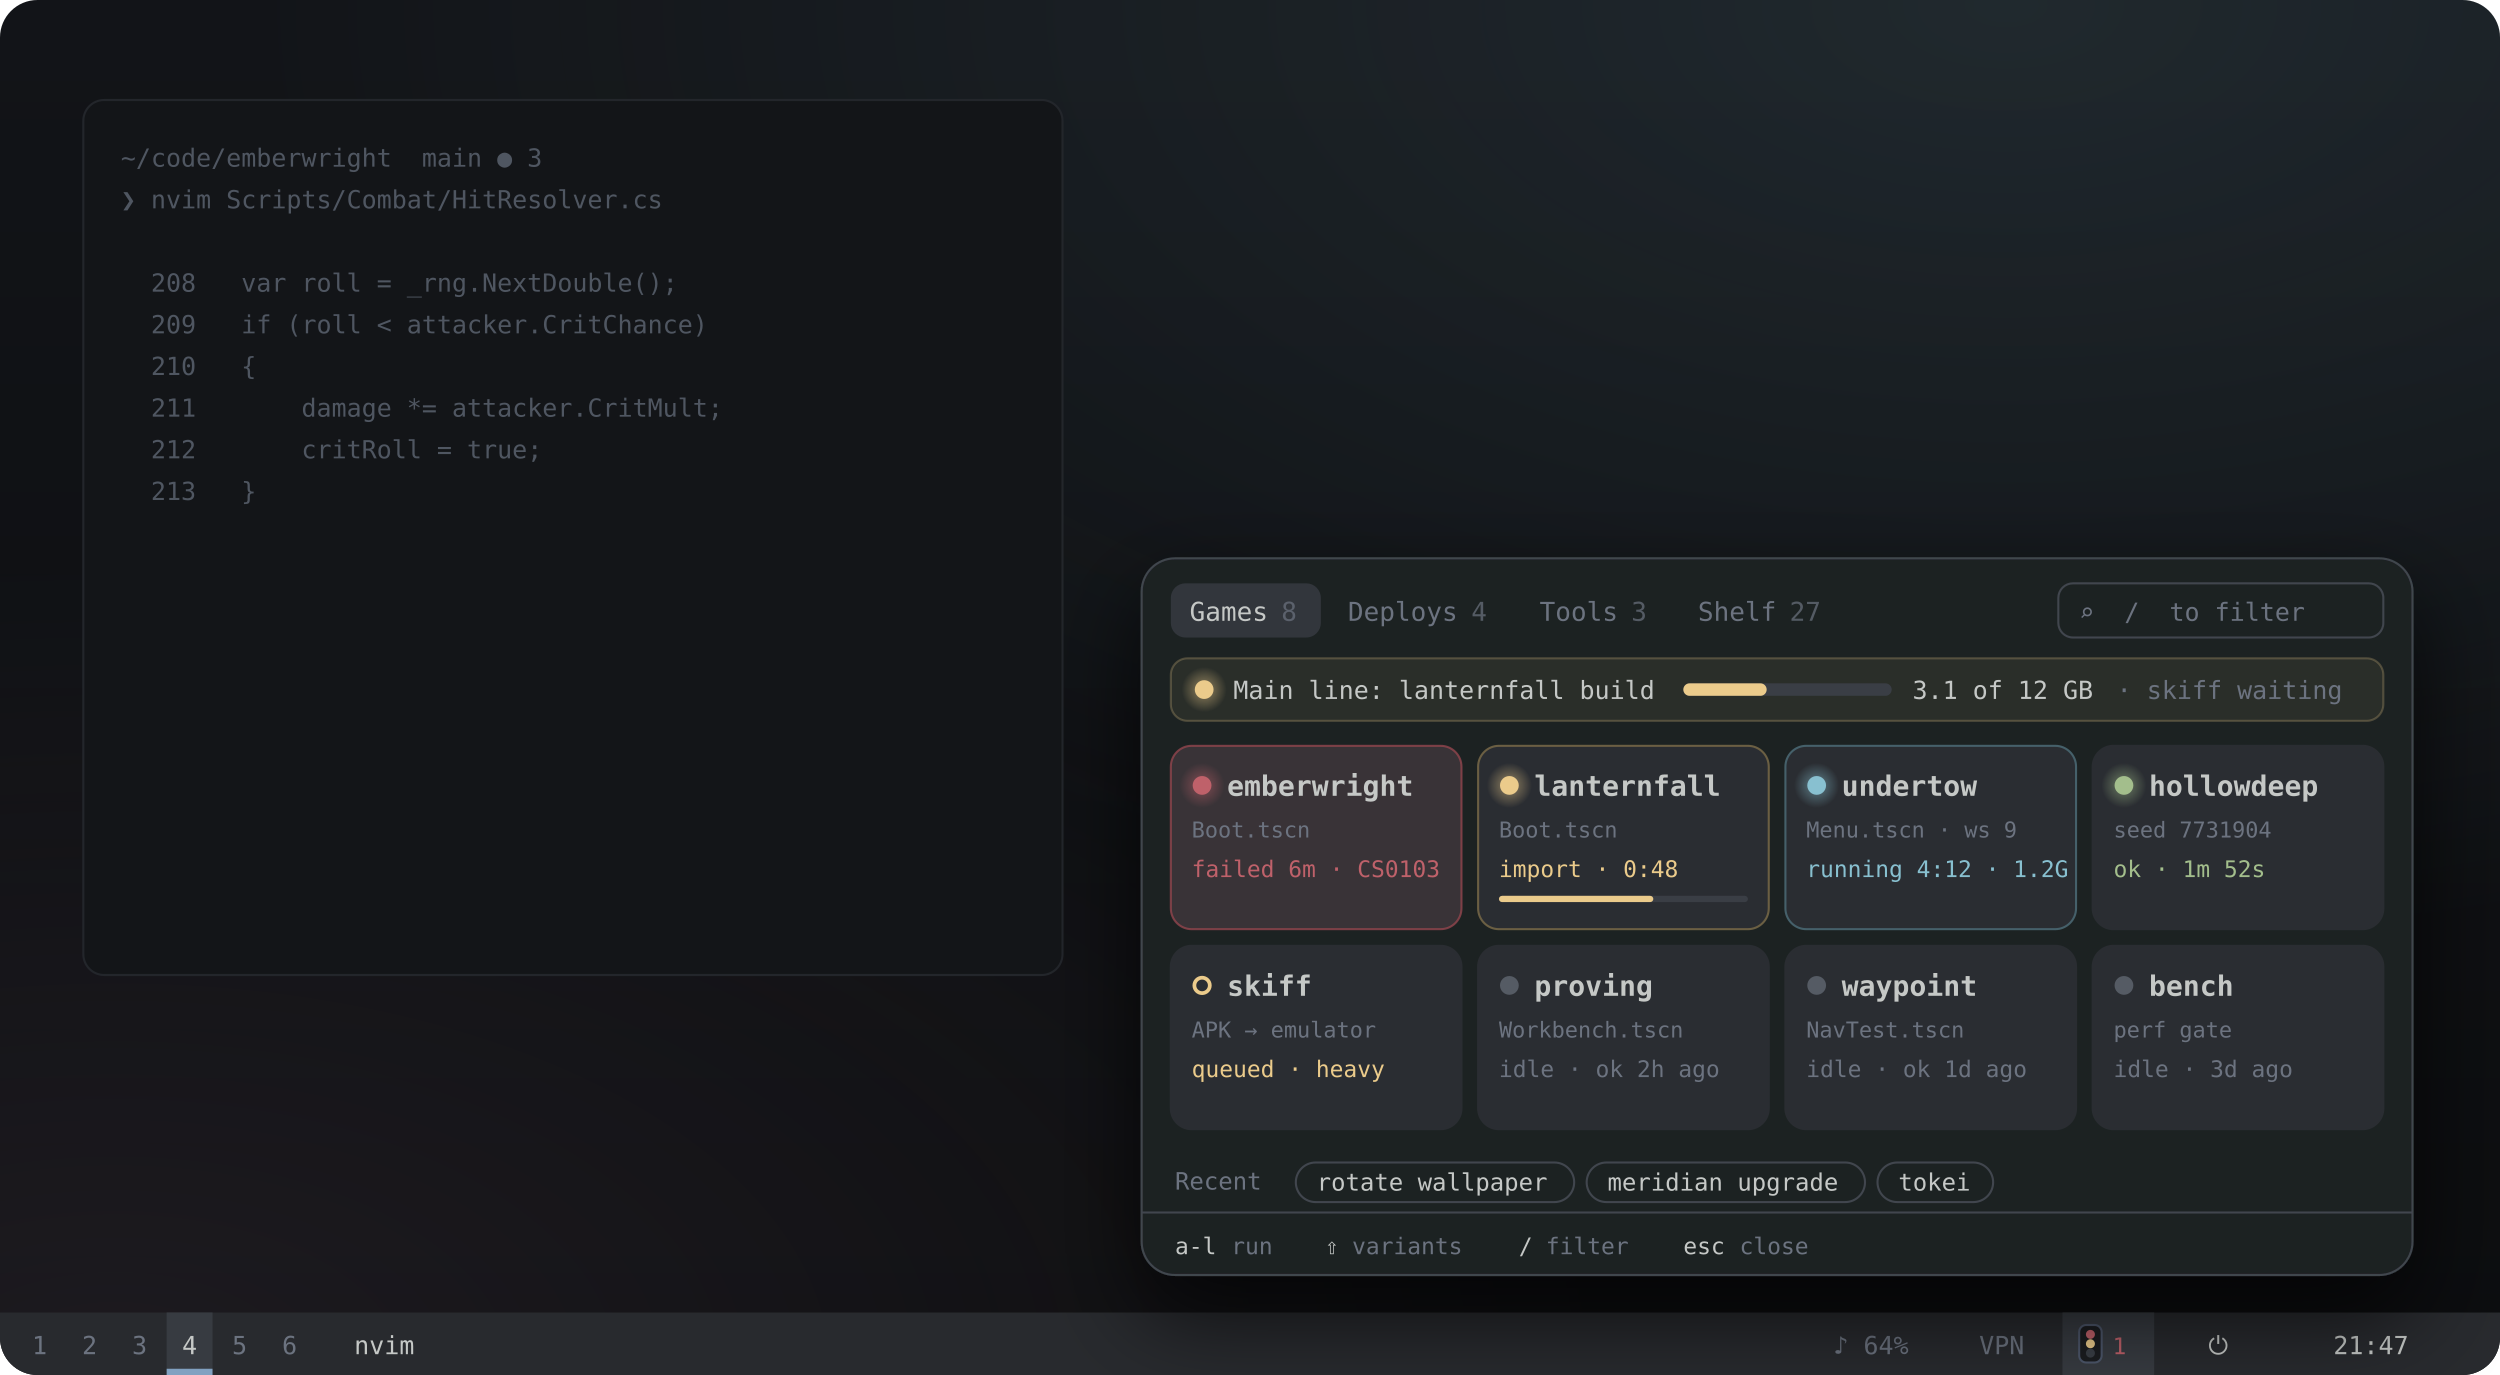
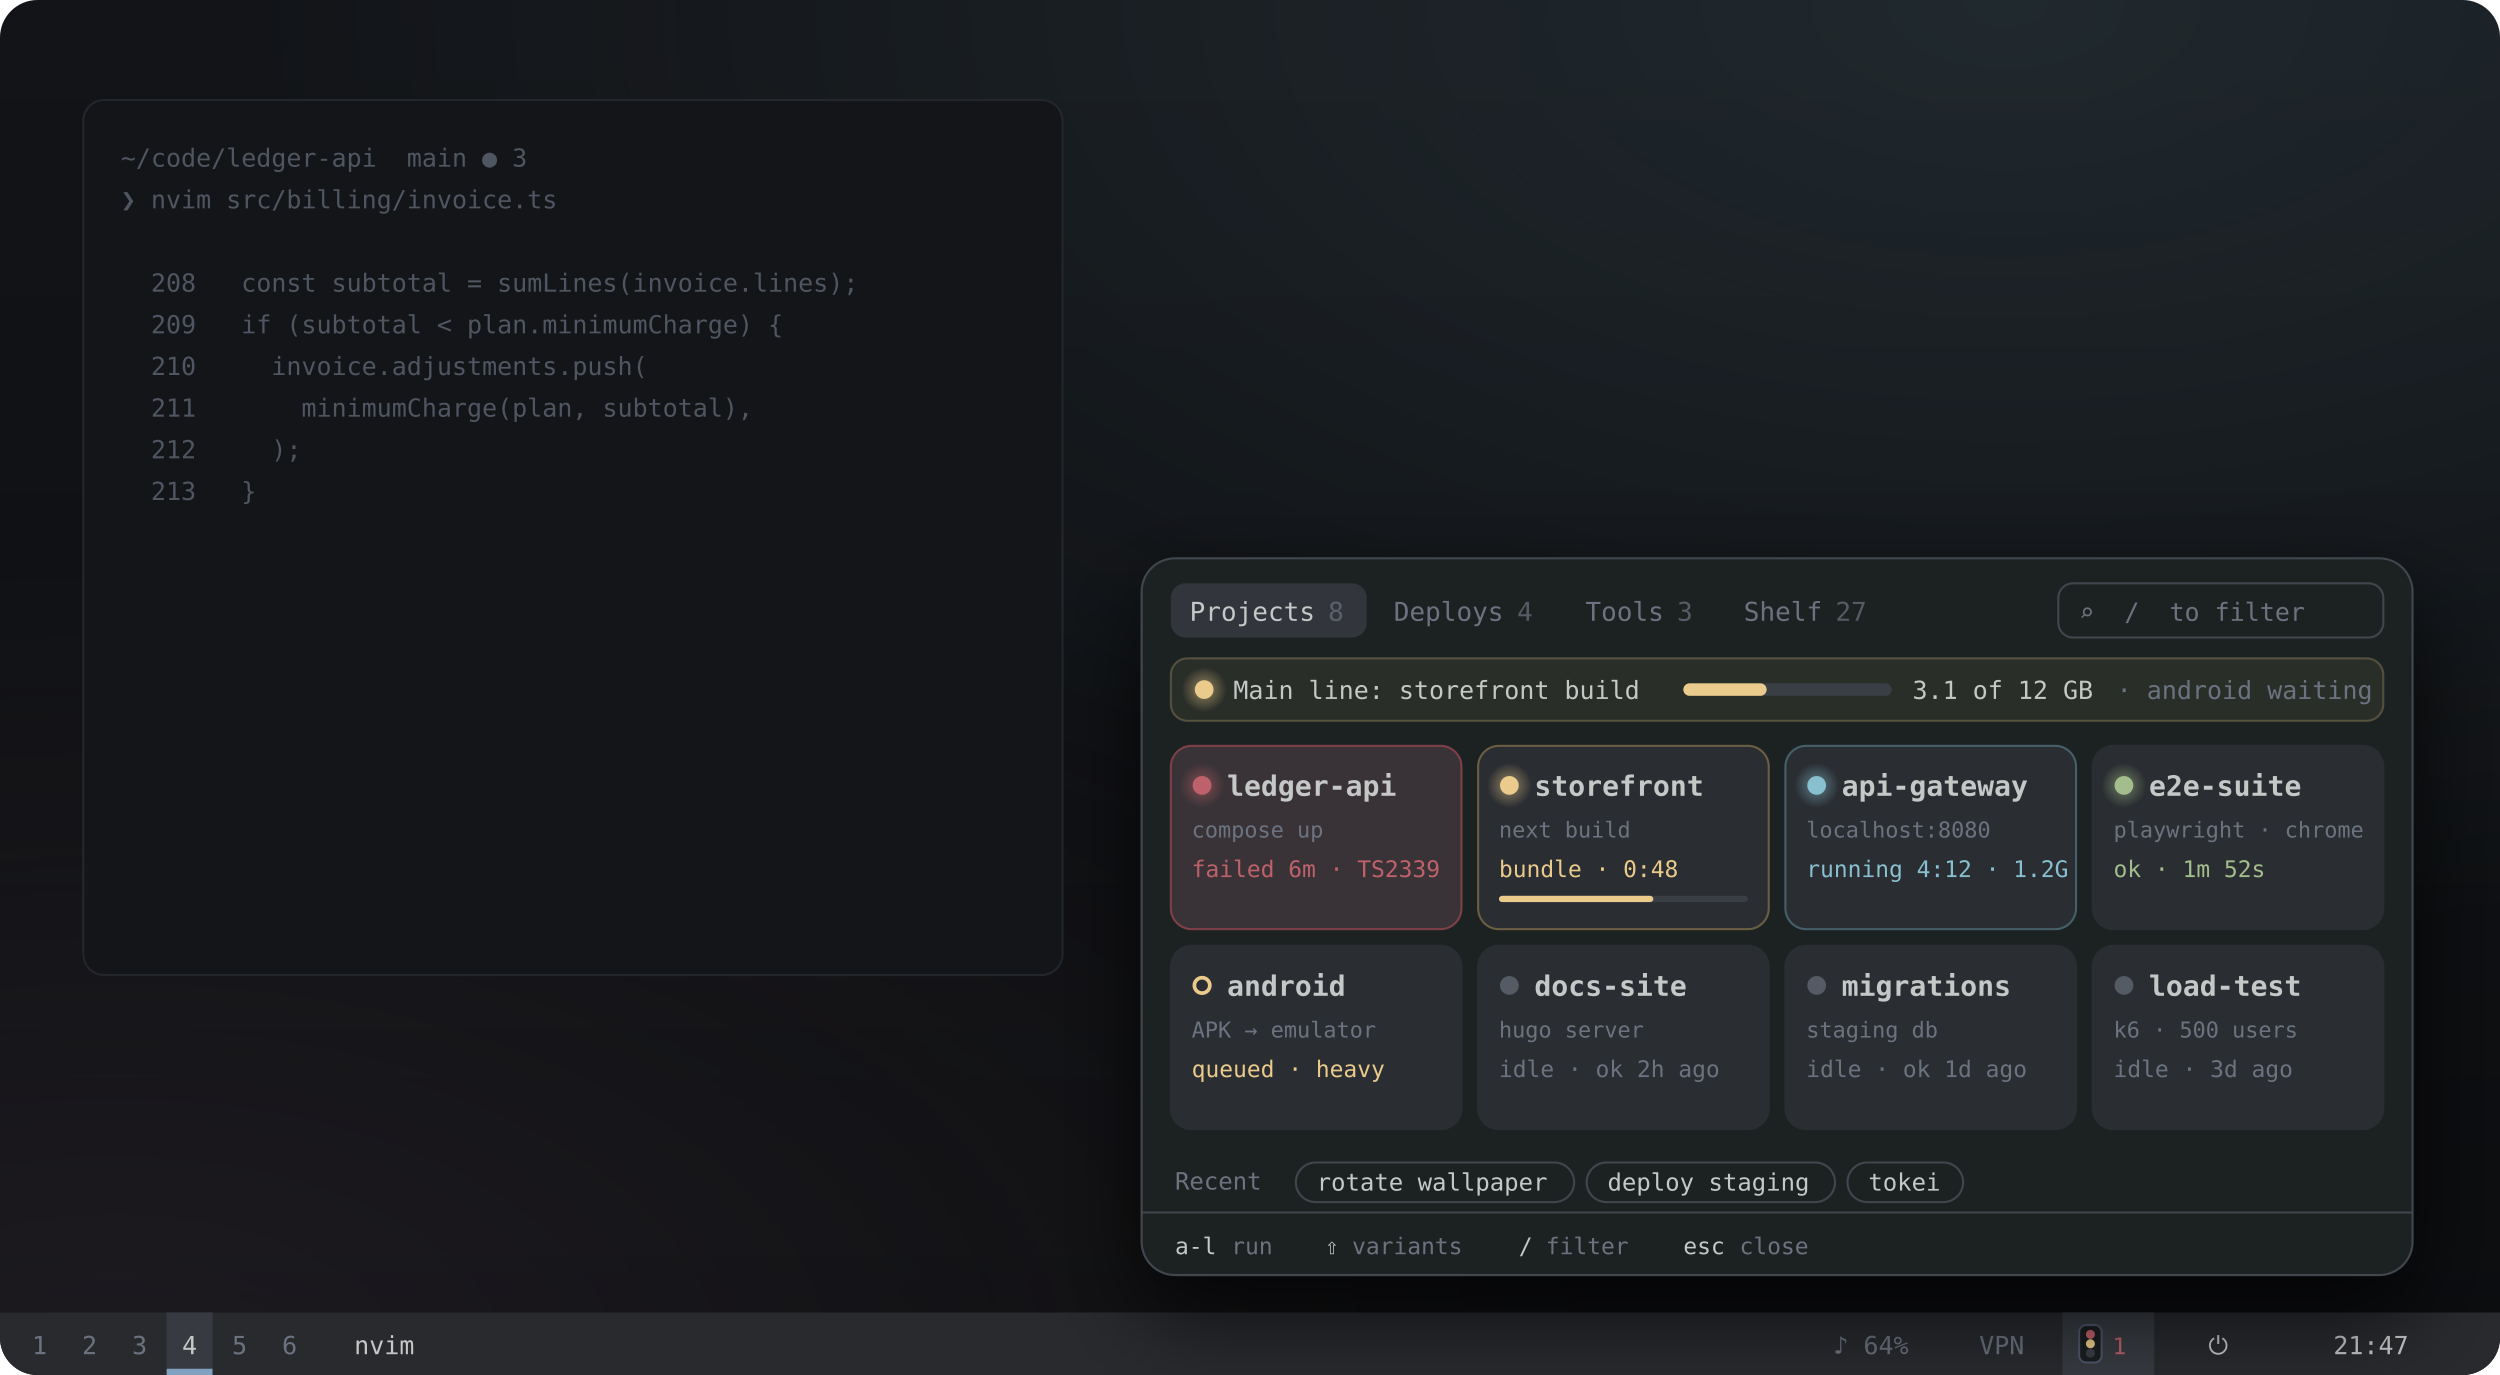
<svg xmlns="http://www.w3.org/2000/svg" viewBox="0 0 1200 660" width="1200" height="660" font-family="JetBrains Mono, DejaVu Sans Mono, Menlo, Consolas, monospace" xml:space="preserve">
  <defs>
    <radialGradient id="glow-go">
      <stop offset="0" stop-color="#a3be8c" stop-opacity=".55" />
      <stop offset="1" stop-color="#a3be8c" stop-opacity="0" />
    </radialGradient>
    <radialGradient id="glow-caution">
      <stop offset="0" stop-color="#ebcb8b" stop-opacity=".55" />
      <stop offset="1" stop-color="#ebcb8b" stop-opacity="0" />
    </radialGradient>
    <radialGradient id="glow-stop">
      <stop offset="0" stop-color="#bf616a" stop-opacity=".55" />
      <stop offset="1" stop-color="#bf616a" stop-opacity="0" />
    </radialGradient>
    <radialGradient id="glow-frost">
      <stop offset="0" stop-color="#88c0d0" stop-opacity=".55" />
      <stop offset="1" stop-color="#88c0d0" stop-opacity="0" />
    </radialGradient>
    <filter id="shadow" x="-20%" y="-20%" width="140%" height="150%">
      <feDropShadow dx="0" dy="18" stdDeviation="22" flood-color="#000" flood-opacity=".7" />
    </filter>
    <linearGradient id="wall" x1="0" y1="0" x2="0" y2="1">
      <stop offset="0" stop-color="#121418" />
      <stop offset="1" stop-color="#0c0d0f" />
    </linearGradient>
    <radialGradient id="haze1" cx=".8" cy="0" r=".7">
      <stop offset="0" stop-color="#88c0d0" stop-opacity=".12" />
      <stop offset="1" stop-color="#88c0d0" stop-opacity="0" />
    </radialGradient>
    <radialGradient id="haze2" cx=".05" cy="1" r=".6">
      <stop offset="0" stop-color="#b48ead" stop-opacity=".10" />
      <stop offset="1" stop-color="#b48ead" stop-opacity="0" />
    </radialGradient>
  </defs>
  <rect width="1200" height="660" rx="18" fill="url(#wall)" />
  <rect width="1200" height="660" rx="18" fill="url(#haze1)" />
  <rect width="1200" height="660" rx="18" fill="url(#haze2)" />
  <rect x="40" y="48" width="470" height="420" rx="10" fill="#131518" stroke="#23262b" />
-   <text x="58" y="80" font-size="12" fill="#4f5661" font-weight="400" text-anchor="start">~/code/emberwright  main ● 3</text>
-   <text x="58" y="100" font-size="12" fill="#4f5661" font-weight="400" text-anchor="start">❯ nvim Scripts/Combat/HitResolver.cs</text>
+   <text x="58" y="80" font-size="12" fill="#4f5661" font-weight="400" text-anchor="start">~/code/ledger-api  main ● 3</text>
+   <text x="58" y="100" font-size="12" fill="#4f5661" font-weight="400" text-anchor="start">❯ nvim src/billing/invoice.ts</text>
  <text x="58" y="120" font-size="12" fill="#4f5661" font-weight="400" text-anchor="start" />
-   <text x="58" y="140" font-size="12" fill="#4f5661" font-weight="400" text-anchor="start">  208   var roll = _rng.NextDouble();</text>
-   <text x="58" y="160" font-size="12" fill="#4f5661" font-weight="400" text-anchor="start">  209   if (roll &lt; attacker.CritChance)</text>
-   <text x="58" y="180" font-size="12" fill="#4f5661" font-weight="400" text-anchor="start">  210   {</text>
-   <text x="58" y="200" font-size="12" fill="#4f5661" font-weight="400" text-anchor="start">  211       damage *= attacker.CritMult;</text>
-   <text x="58" y="220" font-size="12" fill="#4f5661" font-weight="400" text-anchor="start">  212       critRoll = true;</text>
+   <text x="58" y="140" font-size="12" fill="#4f5661" font-weight="400" text-anchor="start">  208   const subtotal = sumLines(invoice.lines);</text>
+   <text x="58" y="160" font-size="12" fill="#4f5661" font-weight="400" text-anchor="start">  209   if (subtotal &lt; plan.minimumCharge) {</text>
+   <text x="58" y="180" font-size="12" fill="#4f5661" font-weight="400" text-anchor="start">  210     invoice.adjustments.push(</text>
+   <text x="58" y="200" font-size="12" fill="#4f5661" font-weight="400" text-anchor="start">  211       minimumCharge(plan, subtotal),</text>
+   <text x="58" y="220" font-size="12" fill="#4f5661" font-weight="400" text-anchor="start">  212     );</text>
  <text x="58" y="240" font-size="12" fill="#4f5661" font-weight="400" text-anchor="start">  213   }</text>
  <path d="M0 630 H1200 V642 A18 18 0 0 1 1182 660 H18 A18 18 0 0 1 0 642 Z" fill="#282a2e" />
  <text x="19" y="650" font-size="12" fill="#6c7380" font-weight="400" text-anchor="middle">1</text>
  <text x="43" y="650" font-size="12" fill="#6c7380" font-weight="400" text-anchor="middle">2</text>
  <text x="67" y="650" font-size="12" fill="#6c7380" font-weight="400" text-anchor="middle">3</text>
  <rect x="80" y="630" width="22" height="30" fill="#373b41" />
  <rect x="80" y="657" width="22" height="3" fill="#81a1c1" />
  <text x="91" y="650" font-size="12" fill="#c5c8c6" font-weight="400" text-anchor="middle">4</text>
  <text x="115" y="650" font-size="12" fill="#6c7380" font-weight="400" text-anchor="middle">5</text>
  <text x="139" y="650" font-size="12" fill="#6c7380" font-weight="400" text-anchor="middle">6</text>
  <text x="170" y="650" font-size="12" fill="#c5c8c6" font-weight="400" text-anchor="start">nvim</text>
  <text x="880" y="650" font-size="12" fill="#6c7380" font-weight="400" text-anchor="start">♪ 64%</text>
  <text x="950" y="650" font-size="12" fill="#6c7380" font-weight="400" text-anchor="start">VPN</text>
  <rect x="990" y="630" width="44" height="30" fill="#373b41" />
  <rect x="998" y="636" width="10.8" height="18" rx="3.375" fill="#1b1d20" stroke="#4c566a" />
  <circle cx="1003.4" cy="640.5" r="2.16" fill="#bf616a" />
  <circle cx="1003.4" cy="645.0" r="2.16" fill="#ebcb8b" />
  <circle cx="1003.4" cy="649.5" r="2.16" fill="#3a3f46" />
  <text x="1014" y="650" font-size="11" fill="#bf616a" font-weight="400" text-anchor="start">1</text>
  <text x="1060" y="650" font-size="12" fill="#c5c8c6" font-weight="400" text-anchor="start">⏻</text>
  <text x="1120" y="650" font-size="12" fill="#c5c8c6" font-weight="400" text-anchor="start">21:47</text>
  <g transform="translate(1004 622)">
    <g>
      <animateTransform attributeName="transform" type="scale" values="0.42;1.035;0.995;1" keyTimes="0;0.55;0.8;1" dur="0.7s" calcMode="spline" keySplines=".2 .8 .3 1;.4 0 .6 1;.4 0 .6 1" />
      <animate attributeName="opacity" values="0;1;1" keyTimes="0;0.4;1" dur="0.7s" />
      <g transform="translate(-1004 -622)">
        <rect x="548" y="268" width="610" height="344" rx="16" fill="#1e2024" stroke="#41464e" filter="url(#shadow)" />
-         <rect x="562" y="280" width="72" height="26" rx="7" fill="#32363c" />
-         <text x="571" y="298" font-size="12.5" fill="#c5c8c6" font-weight="400" text-anchor="start">Games</text>
-         <text x="615.0" y="298" font-size="12.5" fill="#6c7380" font-weight="400" text-anchor="start" opacity=".7">8</text>
-         <text x="647" y="298" font-size="12.5" fill="#6c7380" font-weight="400" text-anchor="start">Deploys</text>
-         <text x="706.2" y="298" font-size="12.5" fill="#6c7380" font-weight="400" text-anchor="start" opacity=".7">4</text>
-         <text x="739" y="298" font-size="12.5" fill="#6c7380" font-weight="400" text-anchor="start">Tools</text>
-         <text x="783.0" y="298" font-size="12.5" fill="#6c7380" font-weight="400" text-anchor="start" opacity=".7">3</text>
-         <text x="815" y="298" font-size="12.5" fill="#6c7380" font-weight="400" text-anchor="start">Shelf</text>
-         <text x="859.0" y="298" font-size="12.5" fill="#6c7380" font-weight="400" text-anchor="start" opacity=".7">27</text>
+         <rect x="562" y="280" width="94" height="26" rx="7" fill="#32363c" />
+         <text x="571" y="298" font-size="12.5" fill="#c5c8c6" font-weight="400" text-anchor="start">Projects</text>
+         <text x="637.5" y="298" font-size="12.5" fill="#6c7380" font-weight="400" text-anchor="start" opacity=".7">8</text>
+         <text x="669" y="298" font-size="12.5" fill="#6c7380" font-weight="400" text-anchor="start">Deploys</text>
+         <text x="728.2" y="298" font-size="12.5" fill="#6c7380" font-weight="400" text-anchor="start" opacity=".7">4</text>
+         <text x="761" y="298" font-size="12.5" fill="#6c7380" font-weight="400" text-anchor="start">Tools</text>
+         <text x="805.0" y="298" font-size="12.5" fill="#6c7380" font-weight="400" text-anchor="start" opacity=".7">3</text>
+         <text x="837" y="298" font-size="12.5" fill="#6c7380" font-weight="400" text-anchor="start">Shelf</text>
+         <text x="881.0" y="298" font-size="12.5" fill="#6c7380" font-weight="400" text-anchor="start" opacity=".7">27</text>
        <rect x="988" y="280" width="156" height="26" rx="7" fill="none" stroke="#41464e" />
        <text x="998" y="298" font-size="12" fill="#6c7380" font-weight="400" text-anchor="start">⌕  /  to filter</text>
        <rect x="562" y="316" width="582" height="30" rx="8" fill="#ebcb8b" fill-opacity=".07" stroke="#ebcb8b" stroke-opacity=".25" />
        <g>
          <circle cx="578" cy="331" r="10.8" fill="url(#glow-caution)" />
          <circle cx="578" cy="331" r="4.5" fill="#ebcb8b">
            <animate attributeName="opacity" values="1;0.35;1" dur="1.4s" repeatCount="indefinite" />
          </circle>
        </g>
-         <text x="592" y="335.5" font-size="12" fill="#c5c8c6" font-weight="400" text-anchor="start">Main line: lanternfall build</text>
+         <text x="592" y="335.5" font-size="12" fill="#c5c8c6" font-weight="400" text-anchor="start">Main line: storefront build</text>
        <rect x="808" y="328" width="100" height="6" rx="3" fill="#3a3e45" />
        <rect x="808" y="328" width="40" height="6" rx="3" fill="#ebcb8b">
          <animate attributeName="width" values="36;44;38;36" dur="5s" repeatCount="indefinite" />
        </rect>
        <text x="918" y="335.5" font-size="12" fill="#c5c8c6" font-weight="400" text-anchor="start">3.1 of 12 GB</text>
-         <text x="1016" y="335.5" font-size="12" fill="#6c7380" font-weight="400" text-anchor="start">· skiff waiting</text>
+         <text x="1016" y="335.5" font-size="12" fill="#6c7380" font-weight="400" text-anchor="start">· android waiting</text>
        <g opacity="1">
          <animate attributeName="opacity" values="0;0;1" keyTimes="0;0.375;1" dur="0.480s" />
          <animateTransform attributeName="transform" type="translate" values="0 10;0 10;0 0" keyTimes="0;0.375;1" dur="0.480s" />
          <rect x="562.0" y="358" width="139.5" height="88" rx="10" fill="#2a2d32" stroke="#7a3e45" />
          <rect x="562.0" y="358" width="139.5" height="88" rx="10" fill="#bf616a" opacity=".10" />
          <g>
            <circle cx="577.0" cy="377" r="10.8" fill="url(#glow-stop)" />
            <circle cx="577.0" cy="377" r="4.5" fill="#bf616a" />
          </g>
-           <text x="589.0" y="382" font-size="13.5" fill="#c5c8c6" font-weight="700" text-anchor="start">emberwright</text>
-           <text x="572.0" y="402" font-size="10.5" fill="#6c7380" font-weight="400" text-anchor="start">Boot.tscn</text>
-           <text x="572.0" y="421" font-size="11" fill="#bf616a" font-weight="400" text-anchor="start">failed 6m · CS0103</text>
+           <text x="589.0" y="382" font-size="13.5" fill="#c5c8c6" font-weight="700" text-anchor="start">ledger-api</text>
+           <text x="572.0" y="402" font-size="10.5" fill="#6c7380" font-weight="400" text-anchor="start">compose up</text>
+           <text x="572.0" y="421" font-size="11" fill="#bf616a" font-weight="400" text-anchor="start">failed 6m · TS2339</text>
        </g>
        <g opacity="1">
          <animate attributeName="opacity" values="0;0;1" keyTimes="0;0.429;1" dur="0.525s" />
          <animateTransform attributeName="transform" type="translate" values="0 10;0 10;0 0" keyTimes="0;0.429;1" dur="0.525s" />
          <rect x="709.5" y="358" width="139.5" height="88" rx="10" fill="#2a2d32" stroke="#6b5f43" />
          <g>
            <circle cx="724.5" cy="377" r="10.8" fill="url(#glow-caution)" />
            <circle cx="724.5" cy="377" r="4.5" fill="#ebcb8b">
              <animate attributeName="opacity" values="1;0.35;1" dur="1.4s" repeatCount="indefinite" />
            </circle>
          </g>
-           <text x="736.5" y="382" font-size="13.5" fill="#c5c8c6" font-weight="700" text-anchor="start">lanternfall</text>
-           <text x="719.5" y="402" font-size="10.5" fill="#6c7380" font-weight="400" text-anchor="start">Boot.tscn</text>
-           <text x="719.5" y="421" font-size="11" fill="#ebcb8b" font-weight="400" text-anchor="start">import · 0:48</text>
+           <text x="736.5" y="382" font-size="13.5" fill="#c5c8c6" font-weight="700" text-anchor="start">storefront</text>
+           <text x="719.5" y="402" font-size="10.5" fill="#6c7380" font-weight="400" text-anchor="start">next build</text>
+           <text x="719.5" y="421" font-size="11" fill="#ebcb8b" font-weight="400" text-anchor="start">bundle · 0:48</text>
          <rect x="719.5" y="430" width="119.5" height="3" rx="1.5" fill="#3a3e45" />
          <rect x="719.5" y="430" width="74.09" height="3" rx="1.5" fill="#ebcb8b">
            <animate attributeName="width" values="50.19;93.21;50.19" dur="6s" repeatCount="indefinite" />
          </rect>
        </g>
        <g opacity="1">
          <animate attributeName="opacity" values="0;0;1" keyTimes="0;0.474;1" dur="0.570s" />
          <animateTransform attributeName="transform" type="translate" values="0 10;0 10;0 0" keyTimes="0;0.474;1" dur="0.570s" />
          <rect x="857.0" y="358" width="139.5" height="88" rx="10" fill="#2a2d32" stroke="#45606a" />
          <g>
            <circle cx="872.0" cy="377" r="10.8" fill="url(#glow-frost)" />
            <circle cx="872.0" cy="377" r="4.5" fill="#88c0d0" />
          </g>
-           <text x="884.0" y="382" font-size="13.5" fill="#c5c8c6" font-weight="700" text-anchor="start">undertow</text>
-           <text x="867.0" y="402" font-size="10.5" fill="#6c7380" font-weight="400" text-anchor="start">Menu.tscn · ws 9</text>
+           <text x="884.0" y="382" font-size="13.5" fill="#c5c8c6" font-weight="700" text-anchor="start">api-gateway</text>
+           <text x="867.0" y="402" font-size="10.5" fill="#6c7380" font-weight="400" text-anchor="start">localhost:8080</text>
          <text x="867.0" y="421" font-size="11" fill="#88c0d0" font-weight="400" text-anchor="start">running 4:12 · 1.2G</text>
        </g>
        <g opacity="1">
          <animate attributeName="opacity" values="0;0;1" keyTimes="0;0.512;1" dur="0.615s" />
          <animateTransform attributeName="transform" type="translate" values="0 10;0 10;0 0" keyTimes="0;0.512;1" dur="0.615s" />
          <rect x="1004.5" y="358" width="139.5" height="88" rx="10" fill="#2a2d32" stroke="#2a2d32" />
          <g>
            <circle cx="1019.5" cy="377" r="10.8" fill="url(#glow-go)" />
            <circle cx="1019.5" cy="377" r="4.5" fill="#a3be8c" />
          </g>
-           <text x="1031.5" y="382" font-size="13.5" fill="#c5c8c6" font-weight="700" text-anchor="start">hollowdeep</text>
-           <text x="1014.5" y="402" font-size="10.5" fill="#6c7380" font-weight="400" text-anchor="start">seed 7731904</text>
+           <text x="1031.5" y="382" font-size="13.5" fill="#c5c8c6" font-weight="700" text-anchor="start">e2e-suite</text>
+           <text x="1014.5" y="402" font-size="10.5" fill="#6c7380" font-weight="400" text-anchor="start">playwright · chrome</text>
          <text x="1014.5" y="421" font-size="11" fill="#a3be8c" font-weight="400" text-anchor="start">ok · 1m 52s</text>
        </g>
        <g opacity="1">
          <animate attributeName="opacity" values="0;0;1" keyTimes="0;0.545;1" dur="0.660s" />
          <animateTransform attributeName="transform" type="translate" values="0 10;0 10;0 0" keyTimes="0;0.545;1" dur="0.660s" />
          <rect x="562.0" y="454" width="139.5" height="88" rx="10" fill="#2a2d32" stroke="#2a2d32" />
          <circle cx="577.0" cy="473" r="3.7" fill="none" stroke="#ebcb8b" stroke-width="1.8" />
-           <text x="589.0" y="478" font-size="13.5" fill="#c5c8c6" font-weight="700" text-anchor="start">skiff</text>
+           <text x="589.0" y="478" font-size="13.5" fill="#c5c8c6" font-weight="700" text-anchor="start">android</text>
          <text x="572.0" y="498" font-size="10.5" fill="#6c7380" font-weight="400" text-anchor="start">APK → emulator</text>
          <text x="572.0" y="517" font-size="11" fill="#ebcb8b" font-weight="400" text-anchor="start">queued · heavy</text>
        </g>
        <g opacity="1">
          <animate attributeName="opacity" values="0;0;1" keyTimes="0;0.574;1" dur="0.705s" />
          <animateTransform attributeName="transform" type="translate" values="0 10;0 10;0 0" keyTimes="0;0.574;1" dur="0.705s" />
          <rect x="709.5" y="454" width="139.5" height="88" rx="10" fill="#2a2d32" stroke="#2a2d32" />
          <g>
            <circle cx="724.5" cy="473" r="4.5" fill="#555b64" />
          </g>
-           <text x="736.5" y="478" font-size="13.5" fill="#c5c8c6" font-weight="700" text-anchor="start">proving</text>
-           <text x="719.5" y="498" font-size="10.5" fill="#6c7380" font-weight="400" text-anchor="start">Workbench.tscn</text>
+           <text x="736.5" y="478" font-size="13.5" fill="#c5c8c6" font-weight="700" text-anchor="start">docs-site</text>
+           <text x="719.5" y="498" font-size="10.5" fill="#6c7380" font-weight="400" text-anchor="start">hugo server</text>
          <text x="719.5" y="517" font-size="11" fill="#6c7380" font-weight="400" text-anchor="start">idle · ok 2h ago</text>
        </g>
        <g opacity="1">
          <animate attributeName="opacity" values="0;0;1" keyTimes="0;0.600;1" dur="0.750s" />
          <animateTransform attributeName="transform" type="translate" values="0 10;0 10;0 0" keyTimes="0;0.600;1" dur="0.750s" />
          <rect x="857.0" y="454" width="139.5" height="88" rx="10" fill="#2a2d32" stroke="#2a2d32" />
          <g>
            <circle cx="872.0" cy="473" r="4.5" fill="#555b64" />
          </g>
-           <text x="884.0" y="478" font-size="13.5" fill="#c5c8c6" font-weight="700" text-anchor="start">waypoint</text>
-           <text x="867.0" y="498" font-size="10.5" fill="#6c7380" font-weight="400" text-anchor="start">NavTest.tscn</text>
+           <text x="884.0" y="478" font-size="13.5" fill="#c5c8c6" font-weight="700" text-anchor="start">migrations</text>
+           <text x="867.0" y="498" font-size="10.5" fill="#6c7380" font-weight="400" text-anchor="start">staging db</text>
          <text x="867.0" y="517" font-size="11" fill="#6c7380" font-weight="400" text-anchor="start">idle · ok 1d ago</text>
        </g>
        <g opacity="1">
          <animate attributeName="opacity" values="0;0;1" keyTimes="0;0.623;1" dur="0.795s" />
          <animateTransform attributeName="transform" type="translate" values="0 10;0 10;0 0" keyTimes="0;0.623;1" dur="0.795s" />
          <rect x="1004.5" y="454" width="139.5" height="88" rx="10" fill="#2a2d32" stroke="#2a2d32" />
          <g>
            <circle cx="1019.5" cy="473" r="4.5" fill="#555b64" />
          </g>
-           <text x="1031.5" y="478" font-size="13.5" fill="#c5c8c6" font-weight="700" text-anchor="start">bench</text>
-           <text x="1014.5" y="498" font-size="10.5" fill="#6c7380" font-weight="400" text-anchor="start">perf gate</text>
+           <text x="1031.5" y="478" font-size="13.5" fill="#c5c8c6" font-weight="700" text-anchor="start">load-test</text>
+           <text x="1014.5" y="498" font-size="10.5" fill="#6c7380" font-weight="400" text-anchor="start">k6 · 500 users</text>
          <text x="1014.5" y="517" font-size="11" fill="#6c7380" font-weight="400" text-anchor="start">idle · 3d ago</text>
        </g>
        <text x="564" y="571" font-size="11.5" fill="#6c7380" font-weight="400" text-anchor="start">Recent</text>
        <rect x="622" y="558" width="133.6" height="19" rx="9.5" fill="none" stroke="#41464e" />
        <text x="632" y="571.5" font-size="11.5" fill="#c5c8c6" font-weight="400" text-anchor="start">rotate wallpaper</text>
-         <rect x="761.6" y="558" width="133.6" height="19" rx="9.5" fill="none" stroke="#41464e" />
-         <text x="771.6" y="571.5" font-size="11.5" fill="#c5c8c6" font-weight="400" text-anchor="start">meridian upgrade</text>
-         <rect x="901.2" y="558" width="55.5" height="19" rx="9.5" fill="none" stroke="#41464e" />
-         <text x="911.2" y="571.5" font-size="11.5" fill="#c5c8c6" font-weight="400" text-anchor="start">tokei</text>
+         <rect x="761.6" y="558" width="119.2" height="19" rx="9.5" fill="none" stroke="#41464e" />
+         <text x="771.6" y="571.5" font-size="11.5" fill="#c5c8c6" font-weight="400" text-anchor="start">deploy staging</text>
+         <rect x="886.8" y="558" width="55.5" height="19" rx="9.5" fill="none" stroke="#41464e" />
+         <text x="896.8" y="571.5" font-size="11.5" fill="#c5c8c6" font-weight="400" text-anchor="start">tokei</text>
        <line x1="548" y1="582" x2="1158" y2="582" stroke="#41464e" />
        <text x="564" y="602" font-size="11" fill="#c5c8c6" font-weight="400" text-anchor="start">a-l</text>
        <text x="591" y="602" font-size="11" fill="#6c7380" font-weight="400" text-anchor="start">run</text>
        <text x="636" y="602" font-size="11" fill="#c5c8c6" font-weight="400" text-anchor="start">⇧</text>
        <text x="649" y="602" font-size="11" fill="#6c7380" font-weight="400" text-anchor="start">variants</text>
        <text x="729" y="602" font-size="11" fill="#c5c8c6" font-weight="400" text-anchor="start">/</text>
        <text x="742" y="602" font-size="11" fill="#6c7380" font-weight="400" text-anchor="start">filter</text>
        <text x="808" y="602" font-size="11" fill="#c5c8c6" font-weight="400" text-anchor="start">esc</text>
        <text x="835" y="602" font-size="11" fill="#6c7380" font-weight="400" text-anchor="start">close</text>
      </g>
    </g>
  </g>
</svg>
